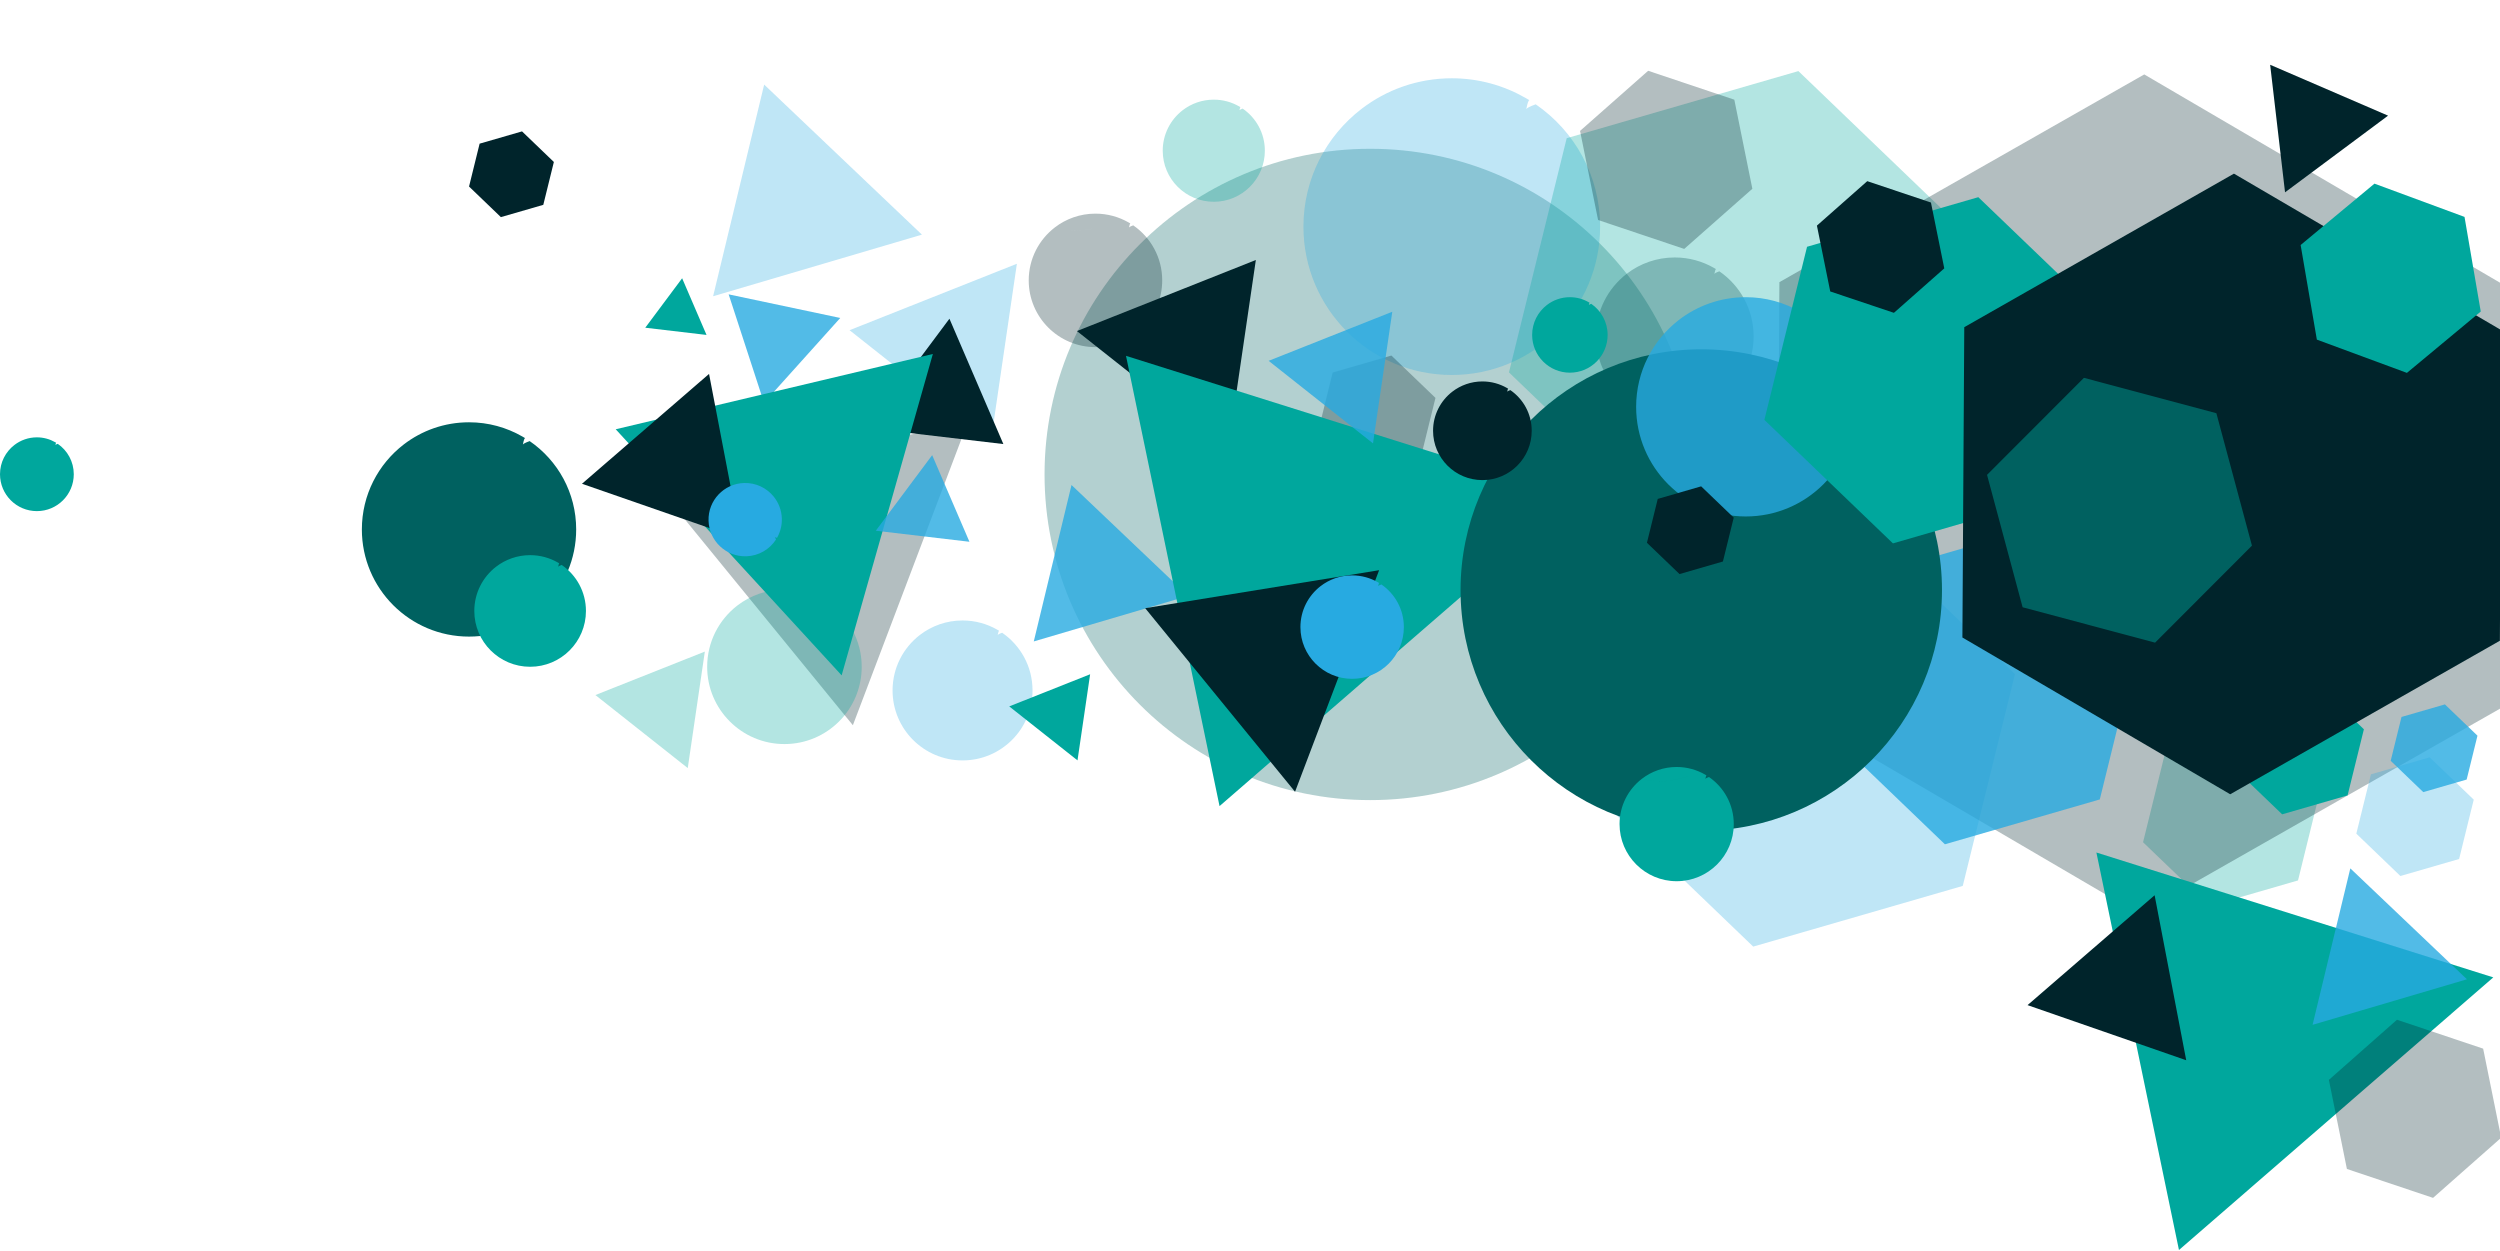
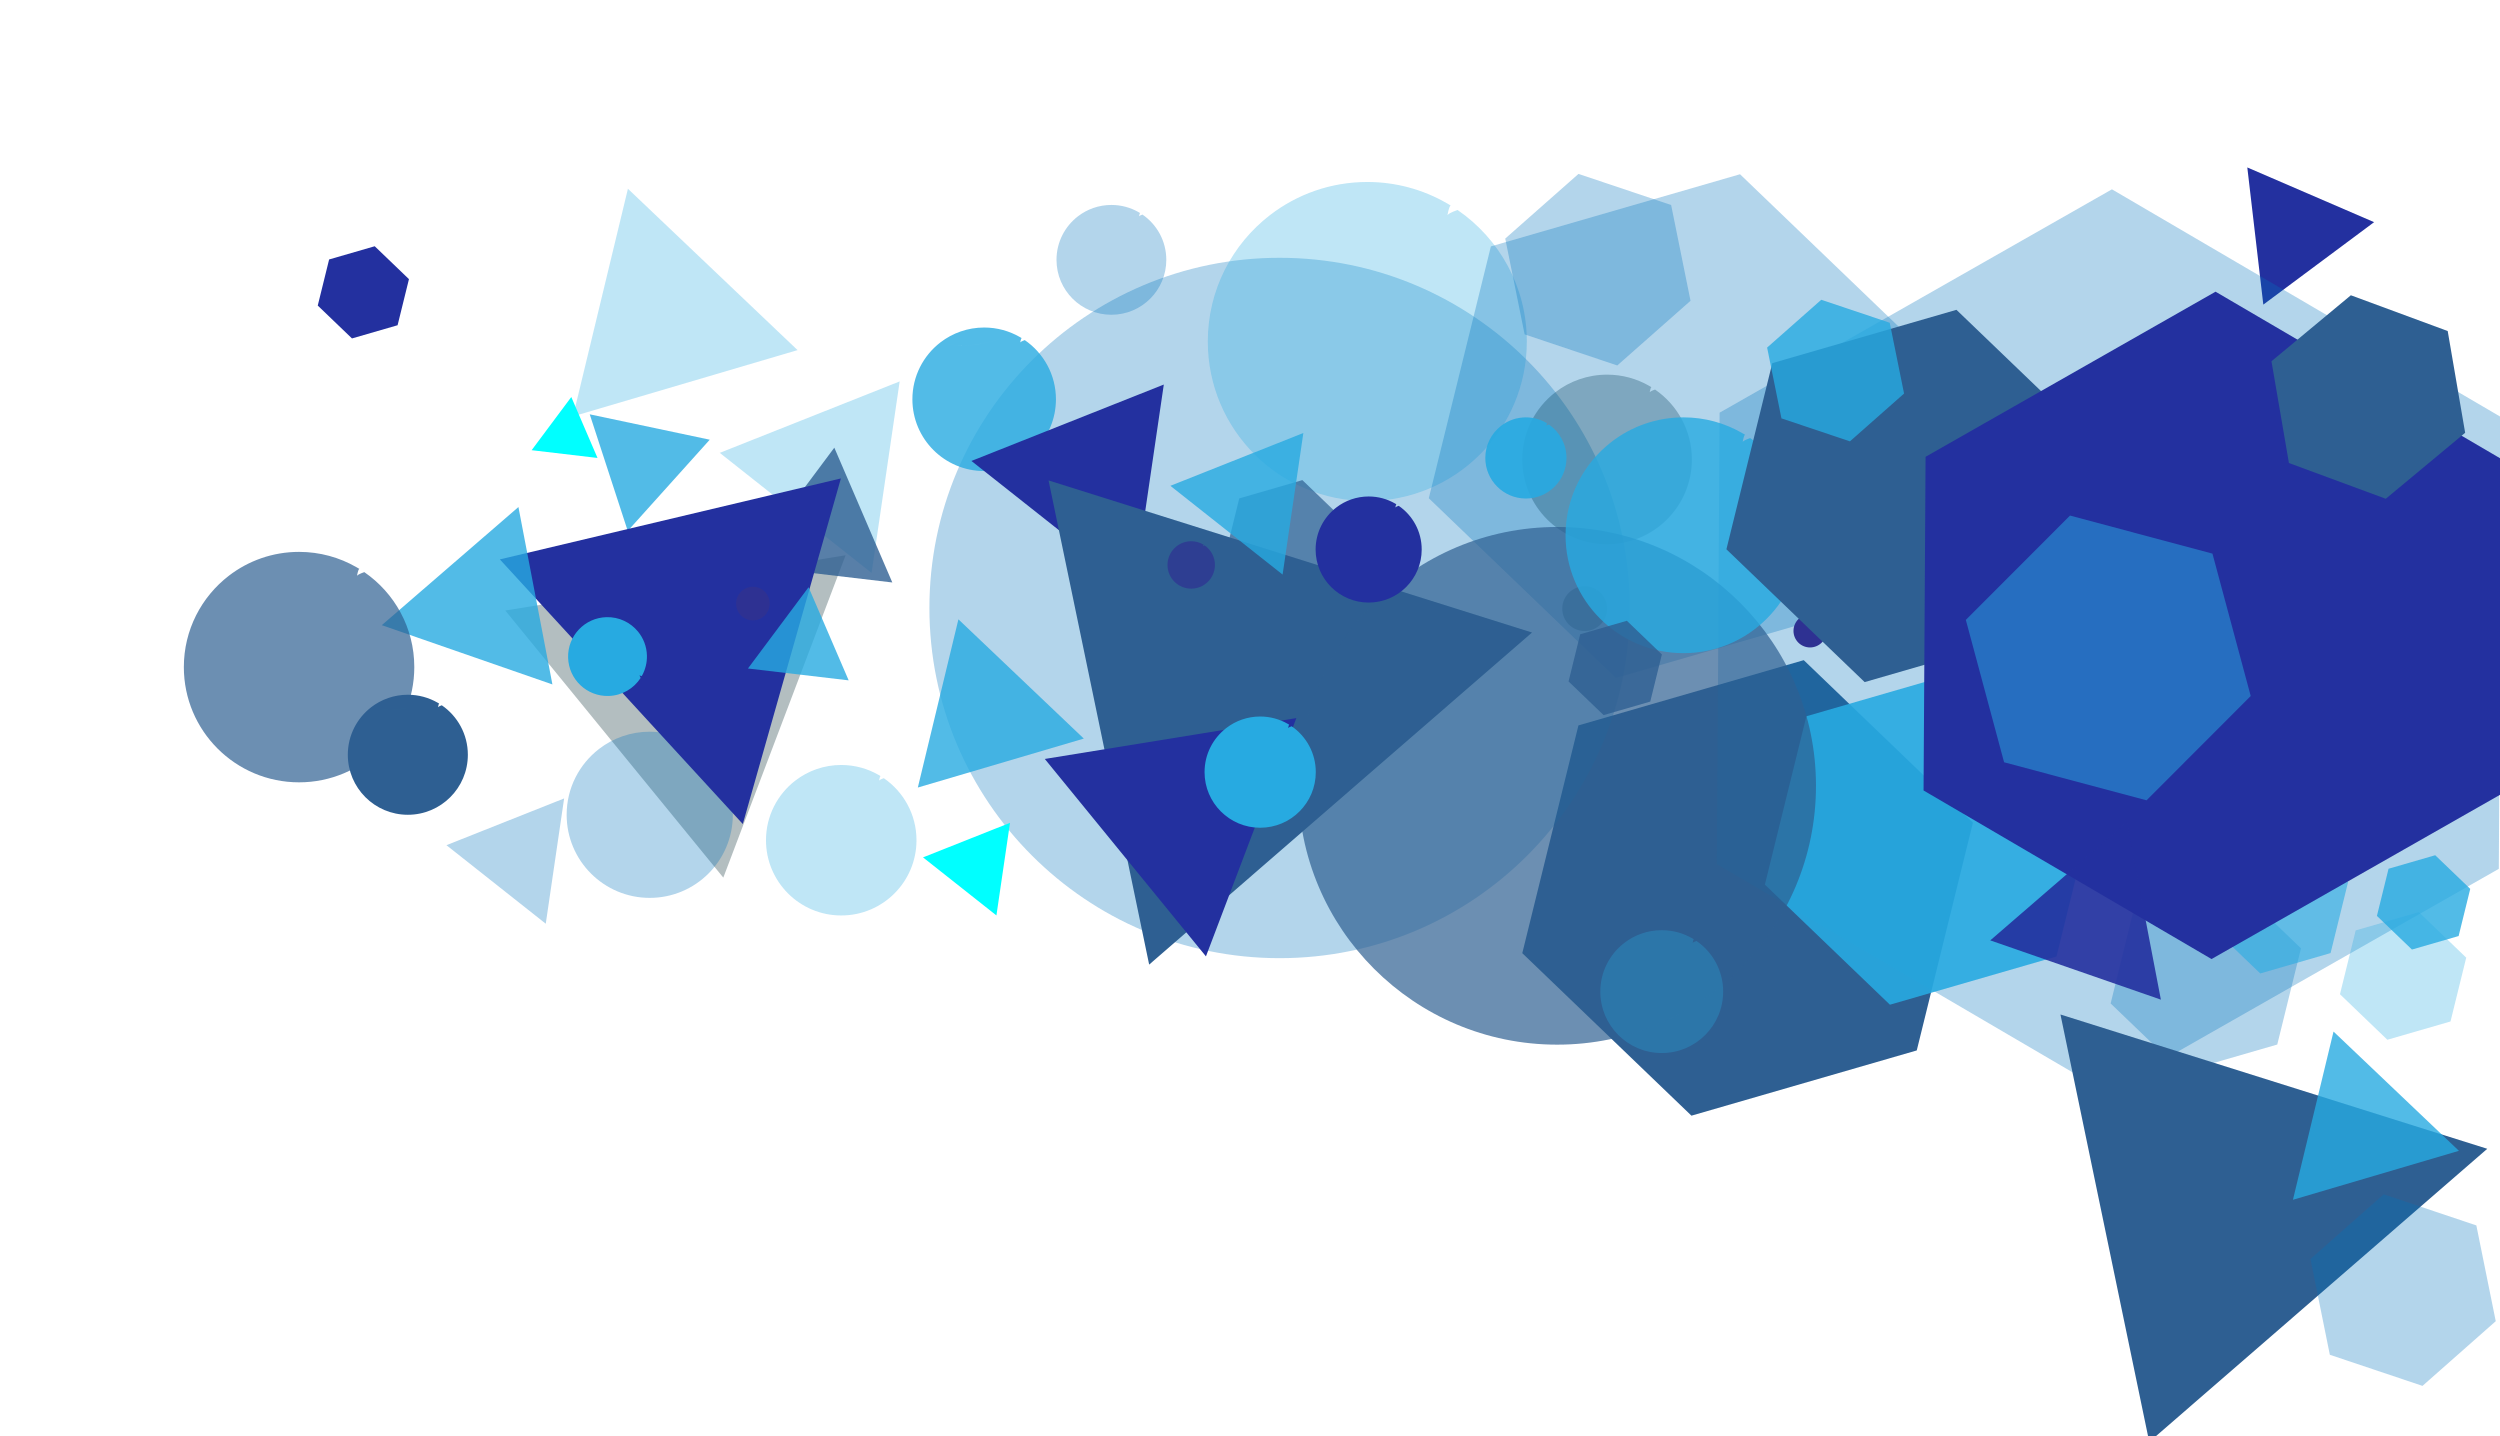
- <svg xmlns="http://www.w3.org/2000/svg" version="1.1" id="Calque_1" x="0px" y="0px" width="234.147px" height="117.075px" viewBox="0 0 234.147 117.075" enable-background="new 0 0 234.147 117.075" xml:space="preserve">
-   <polygon fill="#00242B" points="214.014,18.013 212.619,6.066 223.663,10.832 " />
-   <polygon opacity="0.3" fill="#27AAE1" points="149.47,74.503 154.36,54.665 173.985,48.982 188.72,63.136 183.829,82.973   164.204,88.657 " />
-   <polygon opacity="0.3" fill="#27AAE1" points="66.789,27.746 71.571,7.923 86.346,21.976 " />
-   <polygon opacity="0.3" fill="#00A79D" points="64.414,71.938 55.764,65.097 66.014,61.026 " />
-   <polygon opacity="0.3" fill="#27AAE1" points="92.794,41.385 79.569,30.926 95.24,24.703 " />
-   <polygon opacity="0.3" fill="#00242B" points="79.879,67.922 60.889,44.658 90.531,39.844 " />
-   <circle opacity="0.3" fill="#006160" cx="128.332" cy="44.436" r="30.501" />
-   <path opacity="0.3" fill="#27AAE1" d="M143.833,9.771c-0.127,0.048-0.253,0.094-0.371,0.142c0.118,0.477,0.241,1.002,0.475,0.298  c-0.235,0.704-0.358,0.179-0.475-0.298c-0.206,0.084-0.388,0.176-0.511,0.298c0.12-0.598,0.21-0.817,0.286-0.829  c-0.119-0.073-0.241-0.143-0.362-0.212c-0.591,0.054-1.186,0.056-1.895,0.056l0.493-0.493c-4.436,1.479-8.872,2.957-13.801,1.479  c4.929,1.479,9.365,0,13.801-1.479l-0.493,0.493c0.709,0,1.304-0.001,1.895-0.056c-2.034-1.167-4.39-1.838-6.903-1.838  c-3.188,0-6.125,1.074-8.47,2.88c-3.298,2.54-5.423,6.529-5.423,11.014c0,7.673,6.22,13.893,13.893,13.893  c7.673,0,13.893-6.22,13.893-13.893C149.865,16.471,147.475,12.276,143.833,9.771z" />
-   <path opacity="0.3" fill="#00242B" d="M161.033,25.411c-0.067,0.025-0.134,0.05-0.197,0.076c0.063,0.254,0.128,0.533,0.253,0.158  c-0.125,0.374-0.19,0.095-0.253-0.158c-0.109,0.045-0.206,0.093-0.271,0.158c0.064-0.318,0.112-0.434,0.152-0.441  c-0.063-0.039-0.128-0.076-0.192-0.113c-0.314,0.029-0.631,0.03-1.007,0.03l0.262-0.262c-2.358,0.786-4.716,1.572-7.336,0.786  c2.62,0.786,4.978,0,7.336-0.786l-0.262,0.262c0.377,0,0.693-0.001,1.007-0.03c-1.081-0.62-2.333-0.977-3.669-0.977  c-1.695,0-3.256,0.571-4.502,1.531c-1.753,1.35-2.883,3.47-2.883,5.854c0,4.078,3.306,7.385,7.385,7.385  c4.078,0,7.385-3.306,7.385-7.385C164.239,28.972,162.969,26.742,161.033,25.411z" />
-   <path opacity="0.3" fill="#00242B" d="M156.007,42.886c-0.018,0.007-0.035,0.013-0.052,0.02c0.017,0.067,0.034,0.141,0.067,0.042  c-0.033,0.099-0.05,0.025-0.067-0.042c-0.029,0.012-0.055,0.025-0.072,0.042c0.017-0.084,0.029-0.115,0.04-0.116  c-0.017-0.01-0.034-0.02-0.051-0.03c-0.083,0.008-0.167,0.008-0.266,0.008l0.069-0.069c-0.623,0.208-1.245,0.415-1.937,0.208  c0.692,0.208,1.315,0,1.937-0.208l-0.069,0.069c0.1,0,0.183,0,0.266-0.008c-0.286-0.164-0.616-0.258-0.969-0.258  c-0.448,0-0.86,0.151-1.189,0.404c-0.463,0.357-0.761,0.916-0.761,1.546c0,1.077,0.873,1.95,1.95,1.95s1.95-0.873,1.95-1.95  C156.854,43.826,156.519,43.238,156.007,42.886z" />
-   <path opacity="0.3" fill="#00A79D" d="M116.389,10.172c-0.044,0.016-0.087,0.032-0.128,0.049c0.04,0.164,0.083,0.345,0.164,0.103  c-0.081,0.242-0.123,0.062-0.164-0.103c-0.071,0.029-0.134,0.061-0.176,0.103c0.041-0.206,0.072-0.281,0.098-0.285  c-0.041-0.025-0.083-0.049-0.125-0.073c-0.203,0.019-0.408,0.019-0.652,0.019l0.17-0.17c-1.527,0.509-3.054,1.018-4.751,0.509  c1.697,0.509,3.224,0,4.751-0.509l-0.17,0.17c0.244,0,0.449,0,0.652-0.019c-0.7-0.402-1.511-0.633-2.376-0.633  c-1.097,0-2.108,0.37-2.915,0.991c-1.135,0.874-1.867,2.247-1.867,3.791c0,2.641,2.141,4.782,4.782,4.782  c2.641,0,4.782-2.141,4.782-4.782C118.465,12.478,117.643,11.034,116.389,10.172z" />
-   <path opacity="0.3" fill="#00242B" d="M106.137,21.106c-0.057,0.021-0.114,0.042-0.167,0.064c0.053,0.215,0.108,0.451,0.214,0.134  c-0.106,0.317-0.161,0.081-0.214-0.134c-0.093,0.038-0.175,0.079-0.23,0.134c0.054-0.269,0.094-0.367,0.129-0.373  c-0.054-0.033-0.108-0.064-0.163-0.095c-0.266,0.024-0.534,0.025-0.853,0.025l0.222-0.222c-1.996,0.665-3.992,1.331-6.21,0.665  c2.218,0.665,4.214,0,6.21-0.665l-0.222,0.222c0.319,0,0.587-0.001,0.853-0.025c-0.915-0.525-1.975-0.827-3.106-0.827  c-1.434,0-2.756,0.483-3.811,1.296c-1.484,1.143-2.44,2.937-2.44,4.955c0,3.452,2.799,6.251,6.251,6.251  c3.452,0,6.251-2.799,6.251-6.251C108.851,24.12,107.775,22.233,106.137,21.106z" />
-   <path opacity="0.3" fill="#27AAE1" d="M93.859,59.262c-0.06,0.022-0.119,0.044-0.175,0.067c0.055,0.225,0.113,0.473,0.224,0.141  c-0.111,0.332-0.169,0.085-0.224-0.141c-0.097,0.04-0.183,0.083-0.241,0.141c0.056-0.282,0.099-0.385,0.135-0.391  c-0.056-0.035-0.114-0.067-0.171-0.1c-0.279,0.026-0.56,0.026-0.894,0.026l0.233-0.233c-2.093,0.698-4.185,1.395-6.511,0.698  c2.325,0.698,4.418,0,6.511-0.698l-0.233,0.233c0.334,0,0.615-0.001,0.894-0.026c-0.96-0.551-2.071-0.867-3.256-0.867  c-1.504,0-2.89,0.507-3.996,1.358c-1.556,1.198-2.558,3.08-2.558,5.196c0,3.62,2.934,6.554,6.554,6.554  c3.62,0,6.554-2.934,6.554-6.554C96.705,62.422,95.577,60.443,93.859,59.262z" />
-   <path opacity="0.3" fill="#00A79D" d="M77.566,56.484c-0.066,0.025-0.132,0.049-0.193,0.074c0.061,0.249,0.125,0.522,0.248,0.155  c-0.122,0.367-0.186,0.093-0.248-0.155c-0.107,0.044-0.202,0.092-0.266,0.155c0.062-0.311,0.109-0.425,0.149-0.432  c-0.062-0.038-0.125-0.074-0.189-0.111c-0.308,0.028-0.618,0.029-0.987,0.029l0.257-0.257c-2.311,0.77-4.621,1.54-7.189,0.77  c2.567,0.77,4.878,0,7.189-0.77L76.079,56.2c0.369,0,0.679-0.001,0.987-0.029c-1.06-0.608-2.286-0.957-3.596-0.957  c-1.661,0-3.191,0.559-4.412,1.5c-1.718,1.323-2.825,3.401-2.825,5.737c0,3.997,3.24,7.237,7.236,7.237  c3.997,0,7.237-3.24,7.237-7.237C80.707,59.973,79.463,57.788,77.566,56.484z" />
-   <path opacity="0.3" fill="#00A79D" d="M83.608,37.947c-0.026,0.01-0.051,0.019-0.075,0.029c0.024,0.096,0.048,0.202,0.096,0.06  c-0.047,0.142-0.072,0.036-0.096-0.06c-0.041,0.017-0.078,0.035-0.103,0.06c0.024-0.12,0.042-0.164,0.057-0.167  c-0.024-0.015-0.048-0.029-0.073-0.043c-0.119,0.011-0.239,0.011-0.381,0.011l0.099-0.099c-0.893,0.298-1.786,0.595-2.778,0.298  c0.992,0.298,1.885,0,2.778-0.298l-0.099,0.099c0.143,0,0.262,0,0.381-0.011c-0.409-0.235-0.884-0.37-1.389-0.37  c-0.642,0-1.233,0.216-1.705,0.58c-0.664,0.511-1.092,1.314-1.092,2.217c0,1.544,1.252,2.796,2.796,2.796s2.796-1.252,2.796-2.796  C84.822,39.296,84.341,38.451,83.608,37.947z" />
-   <polygon opacity="0.3" fill="#00A79D" points="200.716,78.883 202.782,70.504 211.071,68.103 217.294,74.082 215.229,82.46   206.94,84.861 " />
-   <polygon opacity="0.3" fill="#00A79D" points="141.327,34.878 146.735,12.943 168.435,6.658 184.728,22.309 179.32,44.244   157.62,50.529 " />
-   <polygon opacity="0.3" fill="#00242B" points="200.354,85.612 166.42,65.747 166.657,26.427 200.828,6.971 234.762,26.837   234.525,66.157 " />
-   <polygon opacity="0.3" fill="#00242B" points="157.742,23.313 149.673,20.605 147.985,12.262 154.365,6.629 162.434,9.338   164.123,17.68 " />
-   <polygon opacity="0.3" fill="#00242B" points="123.447,40.45 124.818,34.892 130.316,33.3 134.444,37.266 133.074,42.824   127.576,44.416 " />
-   <polygon opacity="0.3" fill="#27AAE1" points="220.69,78.079 222.06,72.521 227.559,70.929 231.687,74.894 230.317,80.452   224.818,82.045 " />
-   <polygon opacity="0.8" fill="#27AAE1" points="171.267,68.613 174.882,53.951 189.387,49.75 200.278,60.212 196.664,74.874   182.158,79.075 " />
-   <polygon fill="#00242B" points="115.005,42.19 100.864,31.006 117.621,24.351 " />
-   <polygon opacity="0.8" fill="#27AAE1" points="96.822,60.076 100.356,45.425 111.278,55.812 " />
-   <polygon fill="#00A79D" points="114.22,75.498 105.459,33.327 147.568,46.575 " />
-   <polygon fill="#00A79D" points="100.917,71.216 94.524,66.16 102.1,63.151 " />
-   <polygon opacity="0.8" fill="#27AAE1" points="128.593,41.526 118.818,33.795 130.401,29.196 " />
-   <polygon fill="#00242B" points="121.292,74.157 107.256,56.962 129.166,53.404 " />
-   <circle fill="#006160" cx="159.339" cy="55.26" r="22.545" />
-   <path opacity="0.8" fill="#27AAE1" d="M169.318,29.638c-0.094,0.035-0.187,0.069-0.275,0.105c0.087,0.353,0.178,0.741,0.351,0.22  c-0.173,0.52-0.264,0.133-0.351-0.22c-0.152,0.062-0.287,0.13-0.377,0.22c0.088-0.442,0.155-0.604,0.211-0.613  c-0.088-0.054-0.178-0.105-0.268-0.157c-0.437,0.04-0.877,0.041-1.401,0.041l0.364-0.364c-3.279,1.093-6.558,2.186-10.201,1.093  c3.643,1.093,6.922,0,10.201-1.093l-0.364,0.364c0.524,0,0.964-0.001,1.401-0.041c-1.503-0.863-3.244-1.359-5.102-1.359  c-2.356,0-4.527,0.794-6.26,2.128c-2.438,1.878-4.008,4.826-4.008,8.141c0,5.671,4.598,10.269,10.269,10.269  c5.671,0,10.269-4.598,10.269-10.269C173.777,34.589,172.01,31.489,169.318,29.638z" />
-   <path fill="#00242B" d="M179.814,32.327c-0.05,0.019-0.099,0.037-0.146,0.056c0.046,0.188,0.094,0.394,0.187,0.117  c-0.092,0.277-0.14,0.07-0.187-0.117c-0.081,0.033-0.153,0.069-0.201,0.117c0.047-0.235,0.083-0.321,0.112-0.326  c-0.047-0.029-0.095-0.056-0.142-0.083c-0.232,0.021-0.466,0.022-0.745,0.022l0.194-0.194c-1.743,0.581-3.486,1.162-5.422,0.581  c1.936,0.581,3.679,0,5.422-0.581l-0.194,0.194c0.279,0,0.512-0.001,0.745-0.022c-0.799-0.459-1.725-0.722-2.712-0.722  c-1.253,0-2.406,0.422-3.328,1.131c-1.296,0.998-2.131,2.565-2.131,4.327c0,3.014,2.444,5.458,5.458,5.458  c3.014,0,5.458-2.444,5.458-5.458C182.183,34.959,181.245,33.311,179.814,32.327z" />
-   <path fill="#00242B" d="M176.099,45.244c-0.013,0.005-0.026,0.01-0.039,0.015c0.012,0.05,0.025,0.104,0.049,0.031  c-0.024,0.073-0.037,0.019-0.049-0.031c-0.021,0.009-0.04,0.018-0.053,0.031c0.012-0.062,0.022-0.085,0.03-0.086  c-0.012-0.008-0.025-0.015-0.038-0.022c-0.061,0.006-0.123,0.006-0.197,0.006l0.051-0.051c-0.46,0.153-0.921,0.307-1.432,0.153  c0.511,0.153,0.972,0,1.432-0.153l-0.051,0.051c0.074,0,0.135,0,0.197-0.006c-0.211-0.121-0.455-0.191-0.716-0.191  c-0.331,0-0.636,0.111-0.879,0.299c-0.342,0.264-0.563,0.677-0.563,1.143c0,0.796,0.645,1.442,1.442,1.442s1.442-0.645,1.442-1.442  C176.725,45.939,176.477,45.504,176.099,45.244z" />
-   <path fill="#00A79D" d="M149.033,28.455c-0.032,0.012-0.064,0.024-0.094,0.036c0.03,0.121,0.061,0.255,0.121,0.076  c-0.06,0.179-0.091,0.046-0.121-0.076c-0.052,0.021-0.099,0.045-0.13,0.076c0.03-0.152,0.053-0.208,0.073-0.211  c-0.03-0.019-0.061-0.036-0.092-0.054c-0.15,0.014-0.302,0.014-0.482,0.014l0.125-0.125c-1.129,0.376-2.257,0.752-3.511,0.376  c1.254,0.376,2.383,0,3.511-0.376l-0.125,0.125c0.18,0,0.332,0,0.482-0.014c-0.518-0.297-1.117-0.468-1.756-0.468  c-0.811,0-1.558,0.273-2.155,0.733c-0.839,0.646-1.38,1.661-1.38,2.802c0,1.952,1.583,3.535,3.535,3.535s3.535-1.583,3.535-3.535  C150.568,30.159,149.96,29.092,149.033,28.455z" />
-   <path fill="#00242B" d="M141.455,36.537c-0.042,0.016-0.084,0.031-0.124,0.047c0.039,0.159,0.08,0.333,0.158,0.099  c-0.078,0.234-0.119,0.06-0.158-0.099c-0.068,0.028-0.129,0.058-0.17,0.099c0.04-0.199,0.07-0.272,0.095-0.276  c-0.04-0.024-0.08-0.047-0.12-0.071c-0.197,0.018-0.395,0.019-0.63,0.019l0.164-0.164c-1.475,0.492-2.951,0.984-4.59,0.492  c1.639,0.492,3.114,0,4.59-0.492l-0.164,0.164c0.236,0,0.434,0,0.63-0.019c-0.676-0.388-1.46-0.611-2.296-0.611  c-1.06,0-2.037,0.357-2.817,0.958c-1.097,0.845-1.804,2.171-1.804,3.663c0,2.552,2.069,4.62,4.62,4.62c2.552,0,4.62-2.069,4.62-4.62  C143.461,38.765,142.667,37.37,141.455,36.537z" />
-   <path fill="#27AAE1" d="M129.381,54.74c-0.044,0.017-0.088,0.033-0.13,0.05c0.041,0.166,0.084,0.349,0.166,0.104  c-0.082,0.245-0.125,0.063-0.166-0.104c-0.072,0.029-0.135,0.061-0.178,0.104c0.042-0.208,0.073-0.285,0.1-0.289  c-0.042-0.026-0.084-0.05-0.126-0.074c-0.206,0.019-0.414,0.019-0.661,0.019l0.172-0.172c-1.547,0.516-3.094,1.031-4.812,0.516  c1.719,0.516,3.265,0,4.812-0.516l-0.172,0.172c0.247,0,0.455-0.001,0.661-0.019c-0.709-0.407-1.531-0.641-2.407-0.641  c-1.112,0-2.136,0.374-2.953,1.004c-1.15,0.886-1.891,2.276-1.891,3.84c0,2.675,2.169,4.844,4.844,4.844  c2.675,0,4.844-2.169,4.844-4.844C131.484,57.076,130.65,55.613,129.381,54.74z" />
-   <path fill="#00A79D" d="M160.061,72.774c-0.049,0.018-0.097,0.036-0.143,0.055c0.045,0.184,0.093,0.386,0.183,0.115  c-0.09,0.271-0.138,0.069-0.183-0.115c-0.079,0.032-0.15,0.068-0.197,0.115c0.046-0.23,0.081-0.314,0.11-0.319  c-0.046-0.028-0.093-0.055-0.139-0.082c-0.228,0.021-0.457,0.021-0.73,0.021l0.19-0.19c-1.708,0.569-3.416,1.139-5.314,0.569  c1.898,0.569,3.606,0,5.314-0.569l-0.19,0.19c0.273,0,0.502-0.001,0.73-0.021c-0.783-0.449-1.69-0.708-2.658-0.708  c-1.227,0-2.358,0.413-3.261,1.109c-1.27,0.978-2.088,2.514-2.088,4.24c0,2.954,2.395,5.349,5.349,5.349s5.349-2.395,5.349-5.349  C162.383,75.353,161.463,73.738,160.061,72.774z" />
-   <path fill="#00A79D" d="M121.804,38.985c-0.019,0.007-0.038,0.014-0.055,0.021c0.018,0.071,0.036,0.149,0.071,0.044  c-0.035,0.105-0.053,0.027-0.071-0.044c-0.031,0.013-0.058,0.026-0.076,0.044c0.018-0.089,0.031-0.122,0.042-0.123  c-0.018-0.011-0.036-0.021-0.054-0.032c-0.088,0.008-0.176,0.008-0.282,0.008l0.073-0.073c-0.66,0.22-1.32,0.44-2.053,0.22  c0.733,0.22,1.393,0,2.053-0.22l-0.073,0.073c0.105,0,0.194,0,0.282-0.008c-0.303-0.174-0.653-0.273-1.027-0.273  c-0.474,0-0.911,0.16-1.26,0.428c-0.491,0.378-0.807,0.971-0.807,1.638c0,1.142,0.925,2.067,2.067,2.067  c1.142,0,2.067-0.925,2.067-2.067C122.701,39.982,122.345,39.358,121.804,38.985z" />
-   <polygon fill="#00A79D" points="209.145,71.851 210.672,65.658 216.799,63.883 221.399,68.302 219.872,74.495 213.745,76.269 " />
-   <polygon fill="#00A79D" points="165.249,39.325 169.246,23.112 185.285,18.467 197.328,30.035 193.331,46.248 177.291,50.893 " />
-   <polygon fill="#00242B" points="208.878,74.39 183.796,59.707 183.971,30.643 209.228,16.263 234.31,30.946 234.135,60.01 " />
-   <polygon fill="#00242B" points="177.382,29.299 171.418,27.297 170.17,21.131 174.885,16.967 180.85,18.969 182.098,25.135 " />
-   <polygon fill="#00242B" points="154.25,50.835 155.263,46.727 159.327,45.55 162.379,48.481 161.366,52.589 157.302,53.766 " />
-   <polygon opacity="0.8" fill="#27AAE1" points="223.909,71.257 224.922,67.149 228.986,65.972 232.037,68.903 231.024,73.011   226.96,74.188 " />
-   <polygon fill="#00242B" points="81.282,40.094 88.923,29.85 93.974,41.59 " />
-   <polygon opacity="0.8" fill="#27AAE1" points="68.245,27.569 78.697,29.78 71.556,37.726 " />
-   <polygon fill="#00A79D" points="57.666,40.205 87.371,33.153 78.827,63.254 " />
-   <polygon fill="#00A79D" points="60.434,30.694 63.888,26.062 66.172,31.37 " />
-   <polygon opacity="0.8" fill="#27AAE1" points="82.024,49.708 87.306,42.628 90.797,50.742 " />
-   <polygon fill="#00242B" points="54.507,45.309 66.409,35.02 69.369,50.472 " />
-   <path fill="#27AAE1" d="M72.678,50.531c-0.013-0.031-0.025-0.062-0.038-0.091c-0.117,0.032-0.246,0.066-0.07,0.119  c-0.176-0.053-0.047-0.087,0.07-0.119c-0.022-0.05-0.046-0.095-0.077-0.124c0.149,0.025,0.203,0.046,0.207,0.065  c0.017-0.03,0.034-0.06,0.05-0.091c-0.018-0.146-0.022-0.293-0.027-0.468l0.125,0.118c-0.396-1.086-0.793-2.171-0.462-3.399  c-0.331,1.228,0.065,2.314,0.462,3.399l-0.125-0.118c0.005,0.175,0.009,0.322,0.027,0.468c0.274-0.511,0.423-1.097,0.406-1.718  c-0.022-0.788-0.308-1.506-0.771-2.072c-0.651-0.797-1.651-1.294-2.759-1.263c-1.896,0.054-3.389,1.634-3.335,3.529  c0.054,1.896,1.634,3.389,3.529,3.335C71.065,52.068,72.085,51.448,72.678,50.531z" />
-   <path fill="#00A79D" d="M83.689,44.847c-0.005-0.013-0.011-0.026-0.016-0.039c-0.05,0.014-0.105,0.028-0.03,0.051  c-0.075-0.023-0.02-0.037,0.03-0.051c-0.009-0.021-0.02-0.04-0.033-0.053c0.063,0.011,0.087,0.02,0.088,0.028  c0.007-0.013,0.014-0.026,0.021-0.039c-0.007-0.062-0.009-0.125-0.012-0.2l0.053,0.05c-0.169-0.463-0.338-0.926-0.197-1.45  c-0.141,0.524,0.028,0.987,0.197,1.45l-0.053-0.05c0.002,0.075,0.004,0.137,0.012,0.2c0.117-0.218,0.181-0.468,0.173-0.733  c-0.009-0.336-0.131-0.642-0.329-0.884c-0.278-0.34-0.704-0.552-1.177-0.539c-0.809,0.023-1.446,0.697-1.423,1.506  c0.023,0.809,0.697,1.446,1.506,1.423C83.001,45.503,83.436,45.238,83.689,44.847z" />
-   <path fill="#006160" d="M49.609,41.313c-0.092,0.034-0.183,0.068-0.268,0.103c0.085,0.345,0.174,0.724,0.343,0.215  c-0.17,0.509-0.258,0.13-0.343-0.215c-0.149,0.061-0.281,0.127-0.369,0.215c0.086-0.432,0.152-0.59,0.206-0.599  c-0.086-0.053-0.174-0.103-0.262-0.153c-0.427,0.039-0.857,0.04-1.369,0.04l0.356-0.356c-3.205,1.068-6.409,2.136-9.97,1.068  c3.561,1.068,6.765,0,9.97-1.068l-0.356,0.356c0.512,0,0.942-0.001,1.369-0.04c-1.469-0.843-3.171-1.328-4.987-1.328  c-2.303,0-4.425,0.776-6.119,2.08c-2.383,1.835-3.918,4.716-3.918,7.956c0,5.543,4.493,10.036,10.036,10.036  c5.543,0,10.036-4.493,10.036-10.036C53.966,46.153,52.24,43.122,49.609,41.313z" />
-   <path fill="#00A79D" d="M5.409,41.568c-0.032,0.012-0.063,0.023-0.092,0.035c0.029,0.119,0.06,0.249,0.118,0.074  c-0.058,0.175-0.089,0.045-0.118-0.074c-0.051,0.021-0.097,0.044-0.127,0.074c0.03-0.149,0.052-0.203,0.071-0.206  c-0.03-0.018-0.06-0.035-0.09-0.053c-0.147,0.014-0.295,0.014-0.471,0.014l0.123-0.123c-1.103,0.368-2.206,0.735-3.432,0.368  c1.226,0.368,2.329,0,3.432-0.368L4.7,41.432c0.176,0,0.324,0,0.471-0.014c-0.506-0.29-1.091-0.457-1.716-0.457  c-0.793,0-1.523,0.267-2.106,0.716C0.528,42.309,0,43.301,0,44.416c0,1.908,1.547,3.455,3.455,3.455  c1.908,0,3.455-1.547,3.455-3.455C6.909,43.234,6.315,42.191,5.409,41.568z" />
-   <path fill="#00A79D" d="M52.609,52.912c-0.048,0.018-0.095,0.035-0.14,0.054c0.044,0.18,0.091,0.377,0.179,0.112  c-0.088,0.265-0.135,0.067-0.179-0.112c-0.077,0.032-0.146,0.066-0.192,0.112c0.045-0.225,0.079-0.307,0.107-0.312  c-0.045-0.028-0.091-0.054-0.136-0.08c-0.222,0.02-0.446,0.021-0.713,0.021l0.185-0.185c-1.669,0.556-3.338,1.113-5.193,0.556  c1.855,0.556,3.524,0,5.193-0.556l-0.185,0.185c0.267,0,0.491-0.001,0.713-0.021c-0.765-0.439-1.652-0.692-2.597-0.692  c-1.2,0-2.305,0.404-3.187,1.083c-1.241,0.956-2.041,2.457-2.041,4.144c0,2.887,2.34,5.228,5.228,5.228  c2.887,0,5.228-2.34,5.228-5.228C54.879,55.433,53.979,53.855,52.609,52.912z" />
-   <polygon fill="#00242B" points="43.93,17.47 44.92,13.455 48.892,12.305 51.874,15.17 50.884,19.185 46.912,20.335 " />
-   <polygon fill="#00A79D" points="204.079,117.075 196.345,79.845 233.519,91.541 " />
-   <polygon opacity="0.8" fill="#27AAE1" points="216.594,95.983 220.128,81.331 231.05,91.718 " />
-   <polygon fill="#00242B" points="189.897,94.139 201.799,83.849 204.759,99.302 " />
-   <polygon opacity="0.3" fill="#00242B" points="227.877,112.191 219.808,109.483 218.12,101.14 224.5,95.507 232.569,98.216   234.257,106.558 " />
-   <polygon fill="#00A79D" points="215.474,22.947 222.389,17.2 230.824,20.315 232.344,29.177 225.429,34.924 216.994,31.809 " />
-   <polygon fill="#006160" points="201.842,60.19 189.436,56.876 186.103,44.474 195.177,35.388 207.583,38.702 210.915,51.104 " />
+ <svg xmlns="http://www.w3.org/2000/svg" version="1.1" id="Calque_1" x="0px" y="0px" width="217.75px" height="125px" viewBox="1498.443 -603.807 217.75 125" enable-background="new 1498.443 -603.807 217.75 125" xml:space="preserve">
+   <polygon fill="#23309F" points="1695.578,-577.276 1694.183,-589.223 1705.227,-584.457 " />
+   <polygon fill="#2E5F92" points="1631.034,-520.786 1635.924,-540.624 1655.549,-546.307 1670.284,-532.153 1665.393,-512.315   1645.768,-506.632 " />
+   <polygon opacity="0.3" fill="#29ABE2" enable-background="new    " points="1548.353,-567.543 1553.135,-587.366 1567.91,-573.313   " />
+   <polygon opacity="0.3" fill="#0071BC" enable-background="new    " points="1545.978,-523.351 1537.328,-530.192 1547.578,-534.263   " />
+   <polygon opacity="0.3" fill="#29ABE2" enable-background="new    " points="1574.358,-553.904 1561.133,-564.363 1576.804,-570.586   " />
+   <polygon opacity="0.3" fill="#00242B" enable-background="new    " points="1561.443,-527.367 1542.453,-550.631 1572.095,-555.444   " />
+   <circle opacity="0.3" fill="#0071BC" enable-background="new    " cx="1609.896" cy="-550.852" r="30.501" />
+   <path opacity="0.3" fill="#27AAE1" enable-background="new    " d="M1625.397-585.517c-0.127,0.048-0.253,0.094-0.371,0.142  c0.118,0.477,0.241,1.002,0.475,0.298c-0.235,0.704-0.358,0.179-0.475-0.298c-0.206,0.084-0.388,0.176-0.511,0.298  c0.12-0.598,0.21-0.817,0.286-0.829c-0.119-0.073-0.241-0.143-0.362-0.212c-0.591,0.054-1.186,0.056-1.895,0.056l0.493-0.493  c-4.436,1.479-8.872,2.957-13.801,1.479c4.929,1.479,9.365,0,13.801-1.479l-0.493,0.493c0.709,0,1.304-0.001,1.895-0.056  c-2.034-1.167-4.39-1.838-6.903-1.838c-3.188,0-6.125,1.074-8.47,2.88c-3.298,2.54-5.423,6.529-5.423,11.014  c0,7.673,6.22,13.893,13.893,13.893s13.893-6.22,13.893-13.893C1631.429-578.818,1629.039-583.013,1625.397-585.517z" />
+   <path opacity="0.3" fill="#00242B" enable-background="new    " d="M1642.597-569.878c-0.067,0.025-0.134,0.05-0.197,0.076  c0.063,0.254,0.128,0.533,0.253,0.158c-0.125,0.374-0.19,0.095-0.253-0.158c-0.109,0.045-0.206,0.094-0.271,0.158  c0.064-0.318,0.112-0.434,0.152-0.441c-0.063-0.039-0.128-0.076-0.192-0.113c-0.314,0.029-0.631,0.03-1.007,0.03l0.262-0.262  c-2.358,0.786-4.716,1.572-7.336,0.786c2.62,0.786,4.978,0,7.336-0.786l-0.262,0.262c0.377,0,0.693-0.001,1.007-0.03  c-1.081-0.62-2.333-0.977-3.669-0.977c-1.695,0-3.256,0.571-4.502,1.531c-1.753,1.35-2.883,3.47-2.883,5.854  c0,4.078,3.306,7.385,7.385,7.385c4.078,0,7.385-3.306,7.385-7.385C1645.803-566.317,1644.533-568.547,1642.597-569.878z" />
+   <path opacity="0.3" fill="#00242B" enable-background="new    " d="M1637.572-552.403c-0.018,0.007-0.035,0.013-0.052,0.02  c0.017,0.067,0.034,0.141,0.067,0.042c-0.033,0.099-0.05,0.025-0.067-0.042c-0.029,0.012-0.055,0.025-0.072,0.042  c0.017-0.084,0.029-0.115,0.04-0.116c-0.017-0.01-0.034-0.02-0.051-0.03c-0.083,0.008-0.167,0.008-0.266,0.008l0.069-0.069  c-0.623,0.208-1.245,0.415-1.937,0.208c0.692,0.208,1.315,0,1.937-0.208l-0.069,0.069c0.1,0,0.183,0,0.266-0.008  c-0.286-0.164-0.616-0.258-0.969-0.258c-0.448,0-0.86,0.151-1.189,0.404c-0.463,0.357-0.761,0.917-0.761,1.546  c0,1.077,0.873,1.95,1.95,1.95s1.95-0.873,1.95-1.95C1638.418-551.462,1638.083-552.051,1637.572-552.403z" />
+   <path opacity="0.3" fill="#0071BC" enable-background="new    " d="M1597.953-585.117c-0.044,0.016-0.087,0.032-0.128,0.049  c0.04,0.164,0.083,0.345,0.164,0.103c-0.081,0.242-0.123,0.062-0.164-0.103c-0.071,0.029-0.134,0.061-0.176,0.103  c0.041-0.206,0.072-0.281,0.098-0.285c-0.041-0.025-0.083-0.049-0.125-0.073c-0.203,0.019-0.408,0.019-0.652,0.019l0.17-0.17  c-1.527,0.509-3.054,1.018-4.751,0.509c1.697,0.509,3.224,0,4.751-0.509l-0.17,0.17c0.244,0,0.449,0,0.652-0.019  c-0.7-0.402-1.511-0.633-2.376-0.633c-1.097,0-2.108,0.37-2.915,0.991c-1.135,0.874-1.867,2.247-1.867,3.791  c0,2.641,2.141,4.782,4.782,4.782s4.782-2.141,4.782-4.782C1600.029-582.811,1599.207-584.255,1597.953-585.117z" />
+   <path opacity="0.8" fill="#27AAE1" enable-background="new    " d="M1587.701-574.183c-0.057,0.021-0.114,0.042-0.167,0.064  c0.053,0.215,0.108,0.451,0.214,0.134c-0.106,0.317-0.161,0.081-0.214-0.134c-0.093,0.038-0.175,0.079-0.23,0.134  c0.054-0.269,0.094-0.367,0.129-0.373c-0.054-0.033-0.108-0.064-0.163-0.095c-0.266,0.024-0.534,0.025-0.853,0.025l0.222-0.222  c-1.996,0.665-3.992,1.331-6.21,0.665c2.218,0.665,4.214,0,6.21-0.665l-0.222,0.222c0.319,0,0.587-0.001,0.853-0.025  c-0.915-0.525-1.975-0.827-3.106-0.827c-1.434,0-2.756,0.483-3.811,1.296c-1.484,1.143-2.44,2.937-2.44,4.955  c0,3.452,2.799,6.251,6.251,6.251c3.452,0,6.251-2.799,6.251-6.251C1590.415-571.169,1589.34-573.056,1587.701-574.183z" />
+   <path opacity="0.3" fill="#27AAE1" enable-background="new    " d="M1575.423-536.027c-0.06,0.022-0.119,0.044-0.175,0.067  c0.055,0.225,0.113,0.473,0.224,0.141c-0.111,0.332-0.169,0.085-0.224-0.141c-0.097,0.04-0.183,0.083-0.241,0.141  c0.056-0.282,0.099-0.385,0.135-0.391c-0.056-0.035-0.114-0.067-0.171-0.1c-0.279,0.026-0.56,0.026-0.894,0.026l0.233-0.233  c-2.093,0.698-4.185,1.395-6.511,0.698c2.325,0.698,4.418,0,6.511-0.698l-0.233,0.233c0.334,0,0.615-0.001,0.894-0.026  c-0.96-0.551-2.071-0.867-3.256-0.867c-1.504,0-2.89,0.507-3.996,1.358c-1.556,1.198-2.558,3.08-2.558,5.195  c0,3.62,2.934,6.554,6.554,6.554s6.554-2.934,6.554-6.554C1578.269-532.867,1577.141-534.845,1575.423-536.027z" />
+   <path opacity="0.3" fill="#0071BC" enable-background="new    " d="M1559.13-538.805c-0.066,0.025-0.132,0.049-0.193,0.074  c0.061,0.249,0.125,0.522,0.247,0.155c-0.122,0.367-0.186,0.093-0.247-0.155c-0.107,0.044-0.202,0.092-0.266,0.155  c0.062-0.311,0.109-0.425,0.149-0.432c-0.062-0.038-0.125-0.074-0.189-0.111c-0.308,0.028-0.618,0.029-0.987,0.029l0.257-0.257  c-2.311,0.77-4.621,1.54-7.189,0.77c2.567,0.77,4.878,0,7.189-0.77l-0.257,0.257c0.369,0,0.679-0.001,0.987-0.029  c-1.06-0.608-2.286-0.957-3.596-0.957c-1.661,0-3.191,0.559-4.412,1.5c-1.718,1.323-2.825,3.401-2.825,5.737  c0,3.997,3.24,7.237,7.237,7.237c3.997,0,7.237-3.24,7.237-7.237C1562.271-535.316,1561.027-537.501,1559.13-538.805z" />
+   <path opacity="0.3" fill="#00A79D" enable-background="new    " d="M1565.172-557.342c-0.026,0.01-0.051,0.019-0.075,0.029  c0.024,0.096,0.048,0.202,0.096,0.06c-0.047,0.142-0.072,0.036-0.096-0.06c-0.041,0.017-0.078,0.035-0.103,0.06  c0.024-0.12,0.042-0.164,0.057-0.167c-0.024-0.015-0.048-0.029-0.073-0.043c-0.119,0.011-0.239,0.011-0.381,0.011l0.099-0.099  c-0.893,0.298-1.786,0.595-2.778,0.298c0.992,0.298,1.885,0,2.778-0.298l-0.099,0.099c0.143,0,0.263,0,0.381-0.011  c-0.409-0.235-0.883-0.37-1.389-0.37c-0.642,0-1.233,0.216-1.705,0.58c-0.664,0.511-1.092,1.314-1.092,2.217  c0,1.544,1.252,2.796,2.796,2.796c1.544,0,2.796-1.252,2.796-2.796C1566.386-555.993,1565.905-556.838,1565.172-557.342z" />
+   <polygon opacity="0.3" fill="#0071BC" enable-background="new    " points="1682.28,-516.406 1684.346,-524.785 1692.635,-527.186   1698.858,-521.207 1696.793,-512.829 1688.504,-510.428 " />
+   <polygon opacity="0.3" fill="#0071BC" enable-background="new    " points="1622.892,-560.411 1628.299,-582.346 1649.999,-588.63   1666.292,-572.98 1660.884,-551.045 1639.184,-544.76 " />
+   <polygon opacity="0.3" fill="#0071BC" enable-background="new    " points="1681.918,-508.677 1647.984,-528.542 1648.221,-567.862   1682.392,-587.317 1716.326,-567.452 1716.089,-528.132 " />
+   <polygon opacity="0.3" fill="#0071BC" enable-background="new    " points="1639.306,-571.975 1631.237,-574.684 1629.549,-583.027   1635.929,-588.66 1643.998,-585.951 1645.687,-577.609 " />
+   <polygon opacity="0.7" fill="#2E5F92" points="1605.012,-554.838 1606.382,-560.396 1611.88,-561.989 1616.008,-558.023   1614.638,-552.465 1609.14,-550.873 " />
+   <polygon opacity="0.3" fill="#27AAE1" enable-background="new    " points="1702.254,-517.21 1703.624,-522.768 1709.123,-524.36   1713.251,-520.395 1711.881,-514.837 1706.382,-513.244 " />
+   <polygon opacity="0.9" fill="#27AAE1" enable-background="new    " points="1652.164,-526.758 1655.779,-541.421 1670.285,-545.622   1681.176,-535.16 1677.561,-520.497 1663.055,-516.297 " />
+   <polygon fill="#23309F" points="1597.194,-552.474 1583.053,-563.658 1599.81,-570.313 " />
+   <polygon opacity="0.8" fill="#27AAE1" enable-background="new    " points="1578.386,-535.212 1581.921,-549.864 1592.842,-539.477   " />
+   <polygon fill="#2E5F92" points="1598.534,-519.79 1589.773,-561.962 1631.882,-548.714 " />
+   <polygon fill="#00FFFF" points="1585.231,-524.072 1578.838,-529.129 1586.414,-532.138 " />
+   <polygon opacity="0.8" fill="#27AAE1" enable-background="new    " points="1610.157,-553.762 1600.382,-561.493 1611.965,-566.093   " />
+   <polygon fill="#23309F" points="1603.481,-520.507 1589.445,-537.702 1611.355,-541.26 " />
+   <circle opacity="0.7" fill="#2E5F92" cx="1634.07" cy="-535.362" r="22.545" />
+   <path opacity="0.8" fill="#27AAE1" enable-background="new    " d="M1650.882-565.651c-0.094,0.035-0.187,0.069-0.275,0.105  c0.087,0.353,0.178,0.741,0.351,0.22c-0.173,0.52-0.264,0.133-0.351-0.22c-0.152,0.062-0.287,0.13-0.377,0.22  c0.088-0.442,0.155-0.604,0.211-0.613c-0.088-0.054-0.178-0.105-0.268-0.157c-0.437,0.04-0.877,0.041-1.401,0.041l0.364-0.364  c-3.279,1.093-6.558,2.186-10.201,1.093c3.643,1.093,6.922,0,10.201-1.093l-0.364,0.364c0.524,0,0.964-0.001,1.401-0.041  c-1.503-0.863-3.244-1.359-5.102-1.359c-2.356,0-4.527,0.794-6.26,2.128c-2.438,1.878-4.008,4.826-4.008,8.141  c0,5.671,4.598,10.269,10.269,10.269s10.269-4.598,10.269-10.269C1655.341-560.7,1653.574-563.8,1650.882-565.651z" />
+   <path fill="#00242B" d="M1661.378-562.961c-0.05,0.019-0.099,0.037-0.146,0.056c0.046,0.188,0.095,0.394,0.187,0.117  c-0.092,0.277-0.141,0.07-0.187-0.117c-0.081,0.033-0.153,0.069-0.201,0.117c0.047-0.235,0.083-0.321,0.112-0.326  c-0.047-0.029-0.095-0.056-0.142-0.083c-0.232,0.021-0.466,0.022-0.745,0.022l0.194-0.194c-1.743,0.581-3.486,1.162-5.422,0.581  c1.936,0.581,3.679,0,5.422-0.581l-0.194,0.194c0.279,0,0.512-0.001,0.745-0.022c-0.799-0.459-1.725-0.722-2.712-0.722  c-1.253,0-2.406,0.422-3.328,1.131c-1.296,0.998-2.131,2.565-2.131,4.327c0,3.014,2.444,5.458,5.458,5.458s5.458-2.444,5.458-5.458  C1663.748-560.329,1662.809-561.977,1661.378-562.961z" />
+   <path fill="#2E3192" d="M1656.913-550.045c-0.013,0.005-0.026,0.01-0.039,0.015c0.012,0.05,0.025,0.104,0.049,0.031  c-0.024,0.073-0.037,0.019-0.049-0.031c-0.021,0.009-0.04,0.018-0.053,0.031c0.012-0.062,0.022-0.085,0.03-0.086  c-0.012-0.008-0.025-0.015-0.038-0.022c-0.061,0.006-0.123,0.006-0.197,0.006l0.051-0.051c-0.46,0.153-0.921,0.307-1.432,0.153  c0.511,0.153,0.972,0,1.432-0.153l-0.051,0.051c0.074,0,0.135,0,0.197-0.006c-0.211-0.121-0.455-0.191-0.716-0.191  c-0.331,0-0.636,0.111-0.879,0.299c-0.342,0.264-0.563,0.677-0.563,1.143c0,0.796,0.645,1.442,1.442,1.442s1.442-0.645,1.442-1.442  C1657.539-549.35,1657.291-549.785,1656.913-550.045z" />
+   <path opacity="0.9" fill="#27AAE1" enable-background="new    " d="M1633.347-566.834c-0.032,0.012-0.064,0.024-0.094,0.036  c0.03,0.121,0.061,0.255,0.121,0.076c-0.06,0.179-0.091,0.046-0.121-0.076c-0.052,0.021-0.099,0.045-0.13,0.076  c0.03-0.152,0.053-0.208,0.073-0.211c-0.03-0.019-0.061-0.036-0.092-0.054c-0.15,0.014-0.302,0.014-0.482,0.014l0.125-0.125  c-1.129,0.376-2.257,0.752-3.511,0.376c1.254,0.376,2.383,0,3.511-0.376l-0.125,0.125c0.18,0,0.332,0,0.482-0.014  c-0.518-0.297-1.117-0.468-1.756-0.468c-0.811,0-1.558,0.273-2.155,0.733c-0.839,0.646-1.38,1.661-1.38,2.802  c0,1.952,1.583,3.535,3.535,3.535s3.535-1.582,3.535-3.535C1634.882-565.129,1634.274-566.197,1633.347-566.834z" />
+   <path fill="#23309F" d="M1620.269-559.752c-0.042,0.016-0.084,0.031-0.124,0.047c0.039,0.159,0.08,0.333,0.158,0.099  c-0.078,0.234-0.119,0.06-0.158-0.099c-0.068,0.028-0.129,0.059-0.17,0.099c0.04-0.199,0.07-0.272,0.095-0.276  c-0.04-0.024-0.08-0.047-0.12-0.071c-0.197,0.018-0.395,0.019-0.63,0.019l0.164-0.164c-1.475,0.492-2.951,0.984-4.59,0.492  c1.639,0.492,3.114,0,4.59-0.492l-0.164,0.164c0.236,0,0.434,0,0.63-0.019c-0.676-0.388-1.46-0.611-2.296-0.611  c-1.06,0-2.037,0.357-2.817,0.958c-1.097,0.845-1.804,2.171-1.804,3.663c0,2.552,2.069,4.62,4.62,4.62c2.552,0,4.62-2.069,4.62-4.62  C1622.275-557.524,1621.481-558.919,1620.269-559.752z" />
+   <path fill="#27AAE1" d="M1610.945-540.549c-0.044,0.017-0.088,0.033-0.13,0.05c0.041,0.166,0.084,0.349,0.166,0.104  c-0.082,0.245-0.125,0.063-0.166-0.104c-0.072,0.029-0.135,0.061-0.178,0.104c0.042-0.208,0.073-0.285,0.1-0.289  c-0.042-0.026-0.084-0.05-0.126-0.074c-0.206,0.019-0.414,0.019-0.661,0.019l0.172-0.172c-1.547,0.516-3.094,1.031-4.812,0.516  c1.719,0.516,3.265,0,4.812-0.516l-0.172,0.172c0.247,0,0.455-0.001,0.661-0.019c-0.709-0.407-1.531-0.641-2.407-0.641  c-1.112,0-2.136,0.374-2.953,1.004c-1.15,0.886-1.891,2.276-1.891,3.84c0,2.675,2.169,4.844,4.844,4.844  c2.675,0,4.844-2.169,4.844-4.844C1613.048-538.213,1612.215-539.676,1610.945-540.549z" />
+   <path opacity="0.3" fill="#29ABE2" enable-background="new    " d="M1646.208-521.848c-0.049,0.018-0.097,0.036-0.143,0.055  c0.045,0.184,0.093,0.386,0.183,0.115c-0.09,0.271-0.138,0.069-0.183-0.115c-0.079,0.032-0.15,0.068-0.197,0.115  c0.046-0.23,0.081-0.314,0.11-0.319c-0.046-0.028-0.093-0.055-0.139-0.082c-0.228,0.021-0.457,0.021-0.73,0.021l0.19-0.19  c-1.708,0.569-3.416,1.139-5.314,0.569c1.898,0.569,3.606,0,5.314-0.569l-0.19,0.19c0.273,0,0.502-0.001,0.73-0.021  c-0.783-0.449-1.69-0.708-2.658-0.708c-1.227,0-2.358,0.413-3.261,1.109c-1.27,0.978-2.088,2.514-2.088,4.24  c0,2.954,2.395,5.349,5.349,5.349s5.349-2.395,5.349-5.349C1648.53-519.269,1647.61-520.883,1646.208-521.848z" />
+   <path opacity="0.7" fill="#2E3192" d="M1603.368-556.304c-0.019,0.007-0.038,0.014-0.055,0.021c0.018,0.071,0.036,0.149,0.071,0.044  c-0.035,0.105-0.053,0.027-0.071-0.044c-0.031,0.013-0.058,0.026-0.076,0.044c0.018-0.089,0.031-0.122,0.042-0.123  c-0.018-0.011-0.036-0.021-0.054-0.032c-0.088,0.008-0.176,0.008-0.282,0.008l0.073-0.073c-0.66,0.22-1.32,0.44-2.053,0.22  c0.733,0.22,1.393,0,2.053-0.22l-0.073,0.073c0.105,0,0.194,0,0.282-0.008c-0.303-0.174-0.653-0.273-1.027-0.273  c-0.474,0-0.911,0.16-1.26,0.428c-0.491,0.378-0.807,0.971-0.807,1.638c0,1.142,0.925,2.067,2.067,2.067  c1.142,0,2.067-0.925,2.067-2.067C1604.265-555.307,1603.91-555.931,1603.368-556.304z" />
+   <polygon opacity="0.6" fill="#29ABE2" enable-background="new    " points="1690.71,-523.438 1692.236,-529.631 1698.363,-531.406   1702.963,-526.987 1701.436,-520.794 1695.31,-519.019 " />
+   <polygon fill="#2E5F92" points="1648.813,-555.964 1652.81,-572.177 1668.849,-576.822 1680.892,-565.254 1676.895,-549.041   1660.855,-544.396 " />
+   <polygon fill="#23309F" points="1691.067,-520.274 1665.985,-534.957 1666.16,-564.02 1691.417,-578.401 1716.499,-563.717   1716.324,-534.654 " />
+   <polygon opacity="0.8" fill="#27AAE1" enable-background="new    " points="1659.571,-565.365 1653.607,-567.367 1652.359,-573.533   1657.075,-577.697 1663.039,-575.695 1664.287,-569.529 " />
+   <polygon opacity="0.8" fill="#2E5F92" points="1635.065,-544.453 1636.077,-548.562 1640.141,-549.739 1643.193,-546.807   1642.18,-542.699 1638.116,-541.522 " />
+   <polygon opacity="0.8" fill="#27AAE1" enable-background="new    " points="1705.473,-524.032 1706.486,-528.14 1710.55,-529.317   1713.601,-526.386 1712.589,-522.278 1708.524,-521.101 " />
+   <polygon opacity="0.8" fill="#2E5F92" points="1563.471,-554.57 1571.112,-564.814 1576.163,-553.074 " />
+   <polygon opacity="0.8" fill="#27AAE1" enable-background="new    " points="1549.809,-567.72 1560.261,-565.509 1553.12,-557.563   " />
+   <polygon fill="#23309F" points="1541.98,-555.084 1571.685,-562.136 1563.141,-532.035 " />
+   <polygon fill="#00FFFF" points="1544.748,-564.595 1548.203,-569.227 1550.486,-563.919 " />
+   <polygon opacity="0.8" fill="#27AAE1" enable-background="new    " points="1563.589,-545.581 1568.87,-552.661 1572.362,-544.547   " />
+   <polygon opacity="0.8" fill="#27AAE1" enable-background="new    " points="1531.696,-549.355 1543.598,-559.644 1546.558,-544.192   " />
+   <path fill="#27AAE1" d="M1554.242-544.758c-0.013-0.031-0.025-0.062-0.038-0.091c-0.117,0.032-0.246,0.066-0.07,0.119  c-0.176-0.053-0.047-0.087,0.07-0.119c-0.022-0.05-0.046-0.095-0.077-0.124c0.148,0.025,0.203,0.046,0.207,0.065  c0.017-0.03,0.034-0.06,0.05-0.091c-0.018-0.146-0.022-0.293-0.027-0.468l0.125,0.118c-0.396-1.086-0.793-2.171-0.462-3.399  c-0.331,1.228,0.065,2.314,0.462,3.399l-0.125-0.118c0.005,0.175,0.009,0.322,0.027,0.468c0.274-0.511,0.423-1.097,0.406-1.718  c-0.022-0.788-0.308-1.506-0.771-2.072c-0.651-0.797-1.651-1.294-2.759-1.263c-1.896,0.054-3.389,1.634-3.335,3.529  s1.634,3.389,3.529,3.335C1552.629-543.221,1553.649-543.841,1554.242-544.758z" />
+   <path fill="#2E3192" d="M1565.253-550.442c-0.005-0.013-0.011-0.026-0.016-0.039c-0.05,0.014-0.105,0.028-0.03,0.051  c-0.075-0.023-0.02-0.037,0.03-0.051c-0.009-0.021-0.02-0.04-0.033-0.053c0.063,0.011,0.087,0.02,0.088,0.028  c0.007-0.013,0.014-0.026,0.021-0.039c-0.008-0.062-0.009-0.125-0.012-0.2l0.053,0.051c-0.169-0.463-0.338-0.926-0.197-1.45  c-0.141,0.524,0.028,0.987,0.197,1.45l-0.053-0.051c0.002,0.075,0.004,0.138,0.012,0.2c0.117-0.218,0.181-0.468,0.173-0.733  c-0.009-0.336-0.131-0.642-0.329-0.884c-0.278-0.34-0.704-0.552-1.177-0.539c-0.809,0.023-1.446,0.697-1.423,1.506  c0.023,0.809,0.697,1.446,1.506,1.423C1564.565-549.786,1565-550.051,1565.253-550.442z" />
+   <path opacity="0.7" fill="#2E5F92" d="M1530.173-553.976c-0.092,0.034-0.183,0.068-0.268,0.103c0.085,0.345,0.174,0.724,0.343,0.215  c-0.169,0.509-0.258,0.13-0.343-0.215c-0.149,0.061-0.281,0.127-0.369,0.215c0.086-0.432,0.152-0.59,0.206-0.599  c-0.086-0.053-0.174-0.103-0.262-0.153c-0.427,0.039-0.857,0.04-1.369,0.04l0.356-0.356c-3.205,1.068-6.409,2.136-9.97,1.068  c3.561,1.068,6.765,0,9.97-1.068l-0.356,0.356c0.512,0,0.942-0.001,1.369-0.04c-1.469-0.843-3.171-1.328-4.987-1.328  c-2.303,0-4.425,0.776-6.119,2.08c-2.383,1.835-3.918,4.716-3.918,7.956c0,5.543,4.493,10.036,10.036,10.036  c5.543,0,10.036-4.493,10.036-10.036C1534.53-549.136,1532.804-552.166,1530.173-553.976z" />
+   <path fill="#2E5F92" d="M1536.923-542.377c-0.048,0.018-0.095,0.035-0.14,0.054c0.044,0.18,0.091,0.377,0.179,0.112  c-0.088,0.265-0.135,0.067-0.179-0.112c-0.077,0.032-0.146,0.066-0.192,0.112c0.045-0.225,0.079-0.307,0.107-0.312  c-0.045-0.028-0.091-0.054-0.136-0.08c-0.222,0.02-0.446,0.021-0.713,0.021l0.185-0.185c-1.669,0.556-3.338,1.113-5.193,0.556  c1.855,0.556,3.524,0,5.193-0.556l-0.185,0.185c0.267,0,0.491-0.001,0.713-0.021c-0.765-0.439-1.652-0.692-2.597-0.692  c-1.2,0-2.305,0.404-3.187,1.083c-1.241,0.956-2.041,2.457-2.041,4.144c0,2.887,2.341,5.228,5.228,5.228  c2.887,0,5.228-2.34,5.228-5.228C1539.193-539.856,1538.293-541.434,1536.923-542.377z" />
+   <polygon fill="#23309F" points="1526.119,-577.193 1527.109,-581.208 1531.081,-582.359 1534.063,-579.494 1533.073,-575.479   1529.101,-574.329 " />
+   <polygon fill="#2E5F92" points="1685.643,-478.214 1677.909,-515.444 1715.083,-503.748 " />
+   <polygon opacity="0.8" fill="#27AAE1" enable-background="new    " points="1698.158,-499.306 1701.693,-513.958 1712.614,-503.571   " />
+   <polygon opacity="0.3" fill="#0071BC" enable-background="new    " points="1709.441,-483.097 1701.372,-485.806 1699.684,-494.149   1706.064,-499.782 1714.133,-497.073 1715.822,-488.731 " />
+   <polygon fill="#2E5F92" points="1696.288,-572.342 1703.203,-578.089 1711.638,-574.974 1713.158,-566.112 1706.243,-560.364   1697.808,-563.479 " />
+   <polygon opacity="0.5" fill="#29ABE2" enable-background="new    " points="1685.406,-534.099 1673,-537.413 1669.667,-549.814   1678.741,-558.901 1691.147,-555.586 1694.48,-543.185 " />
+   <polygon opacity="0.9" fill="#23309F" points="1671.794,-521.9 1683.696,-532.19 1686.656,-516.737 " />
</svg>
